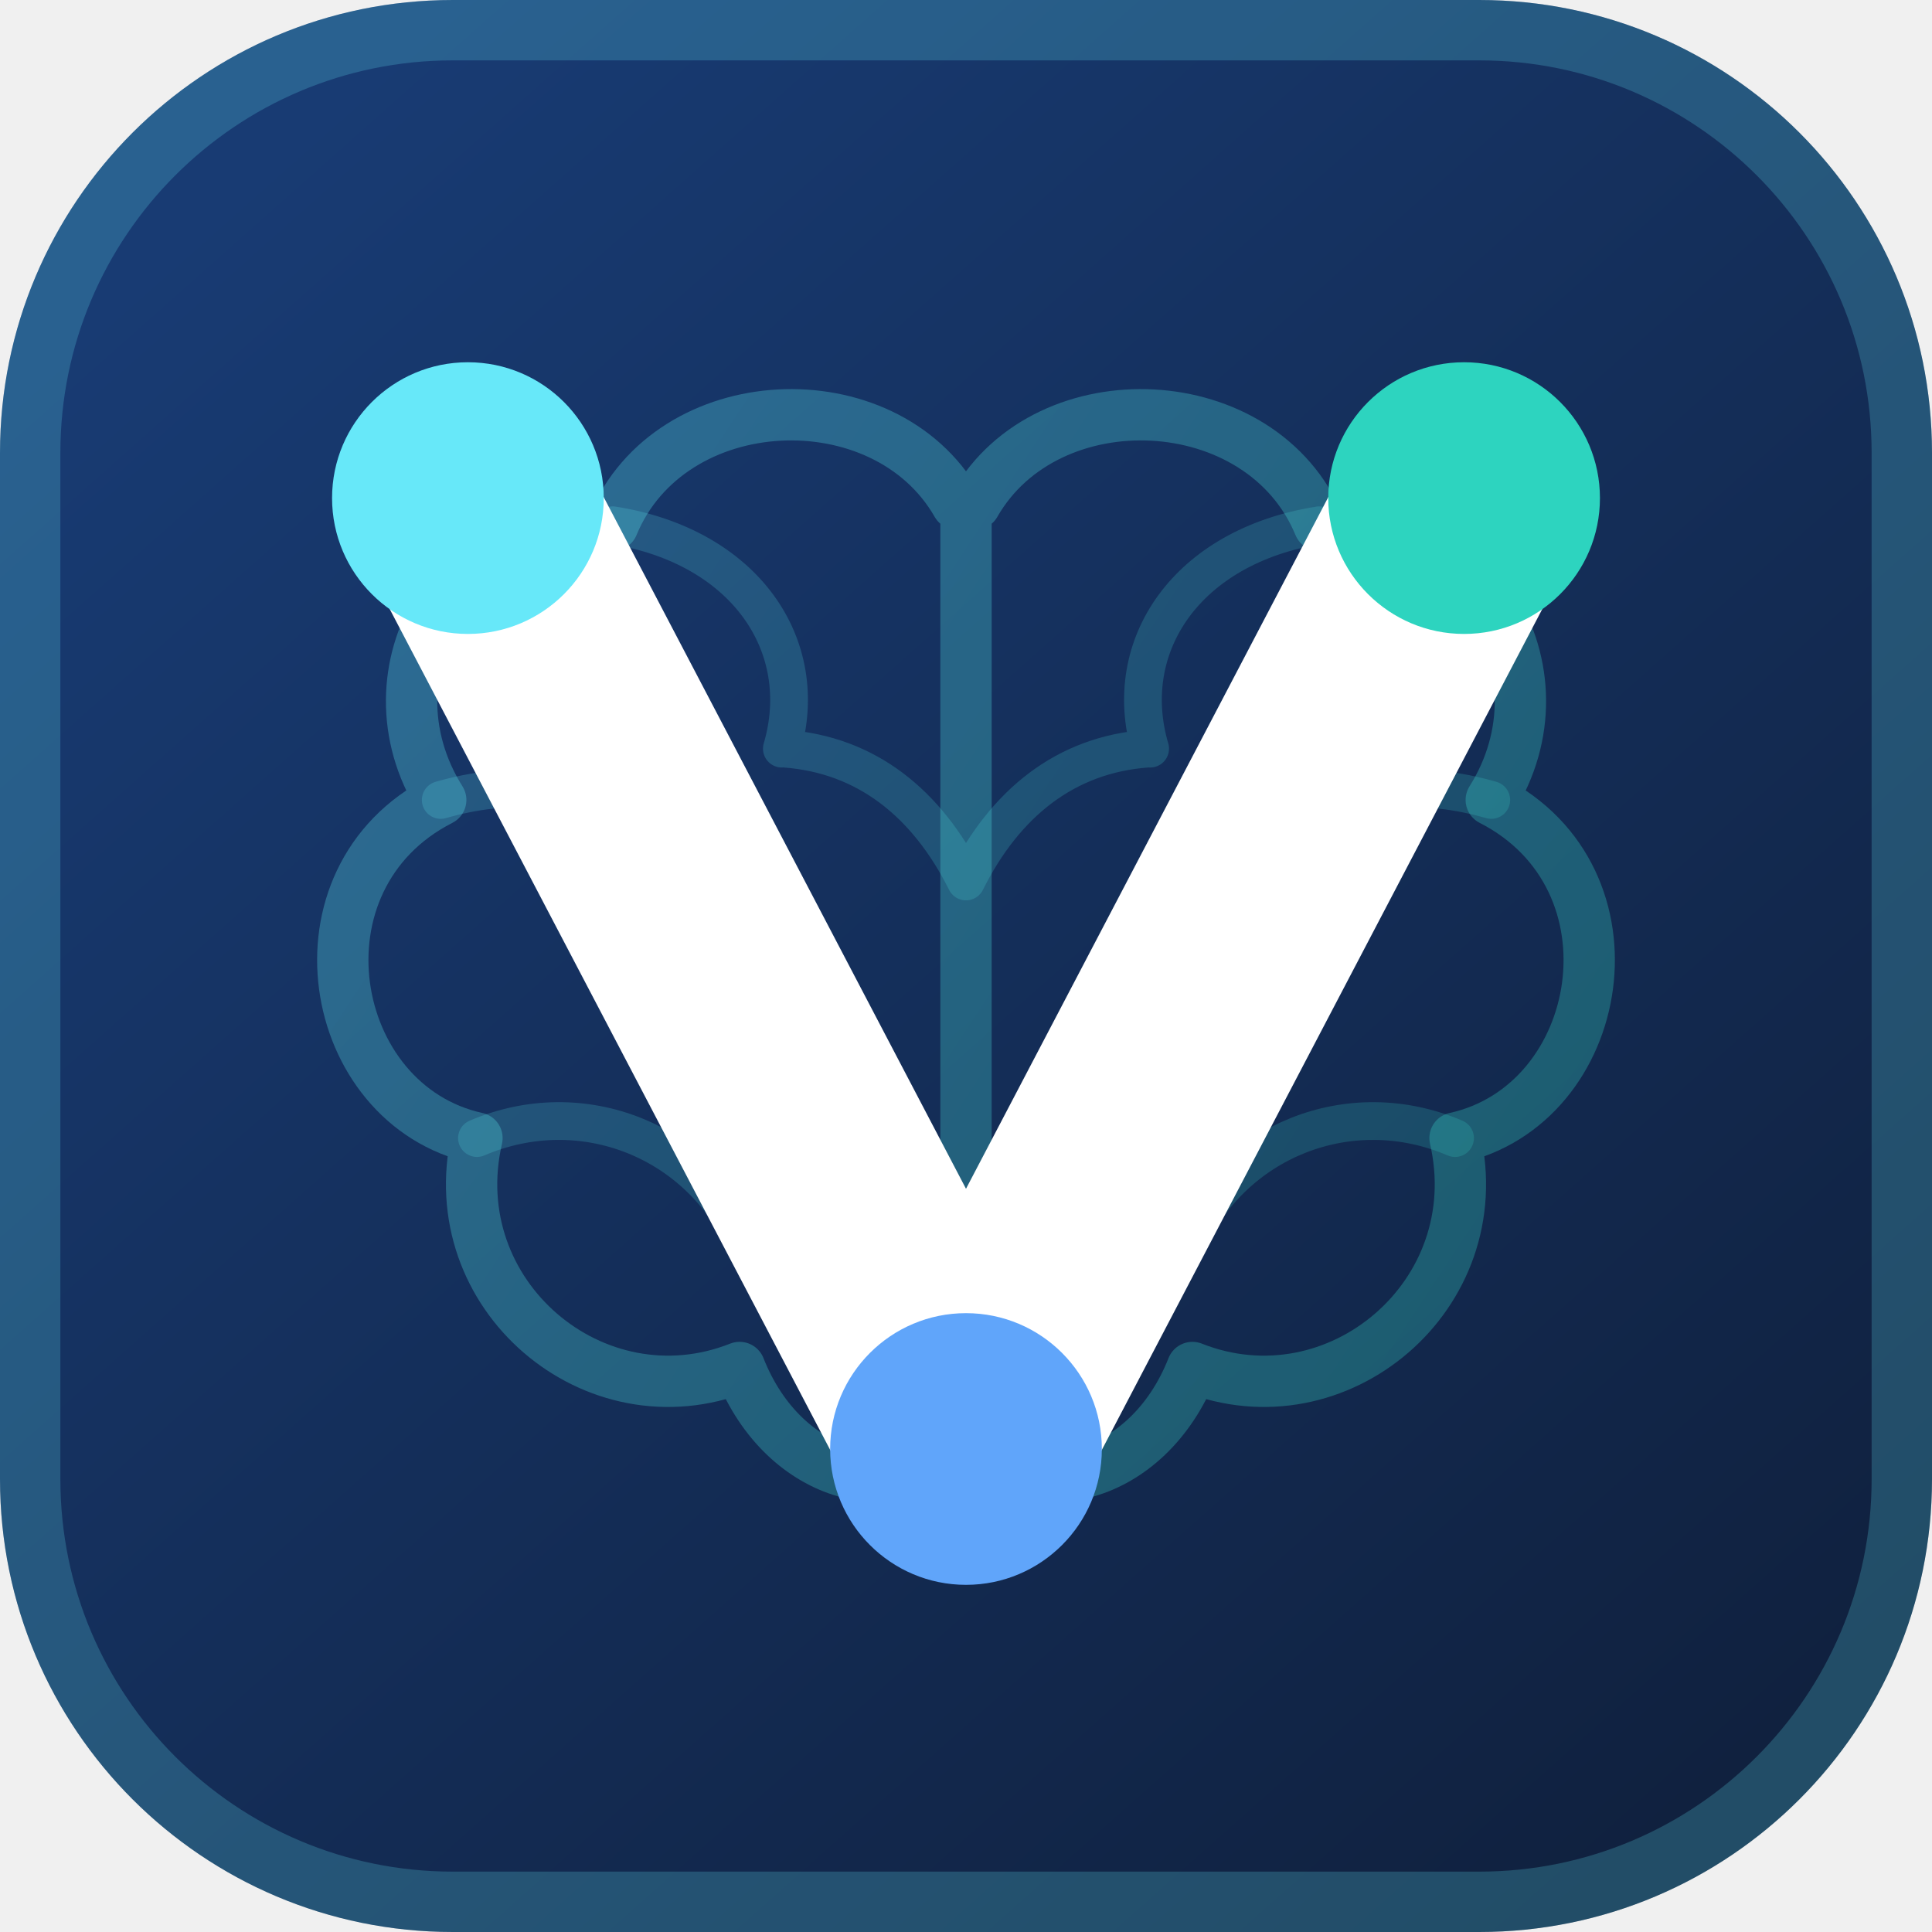
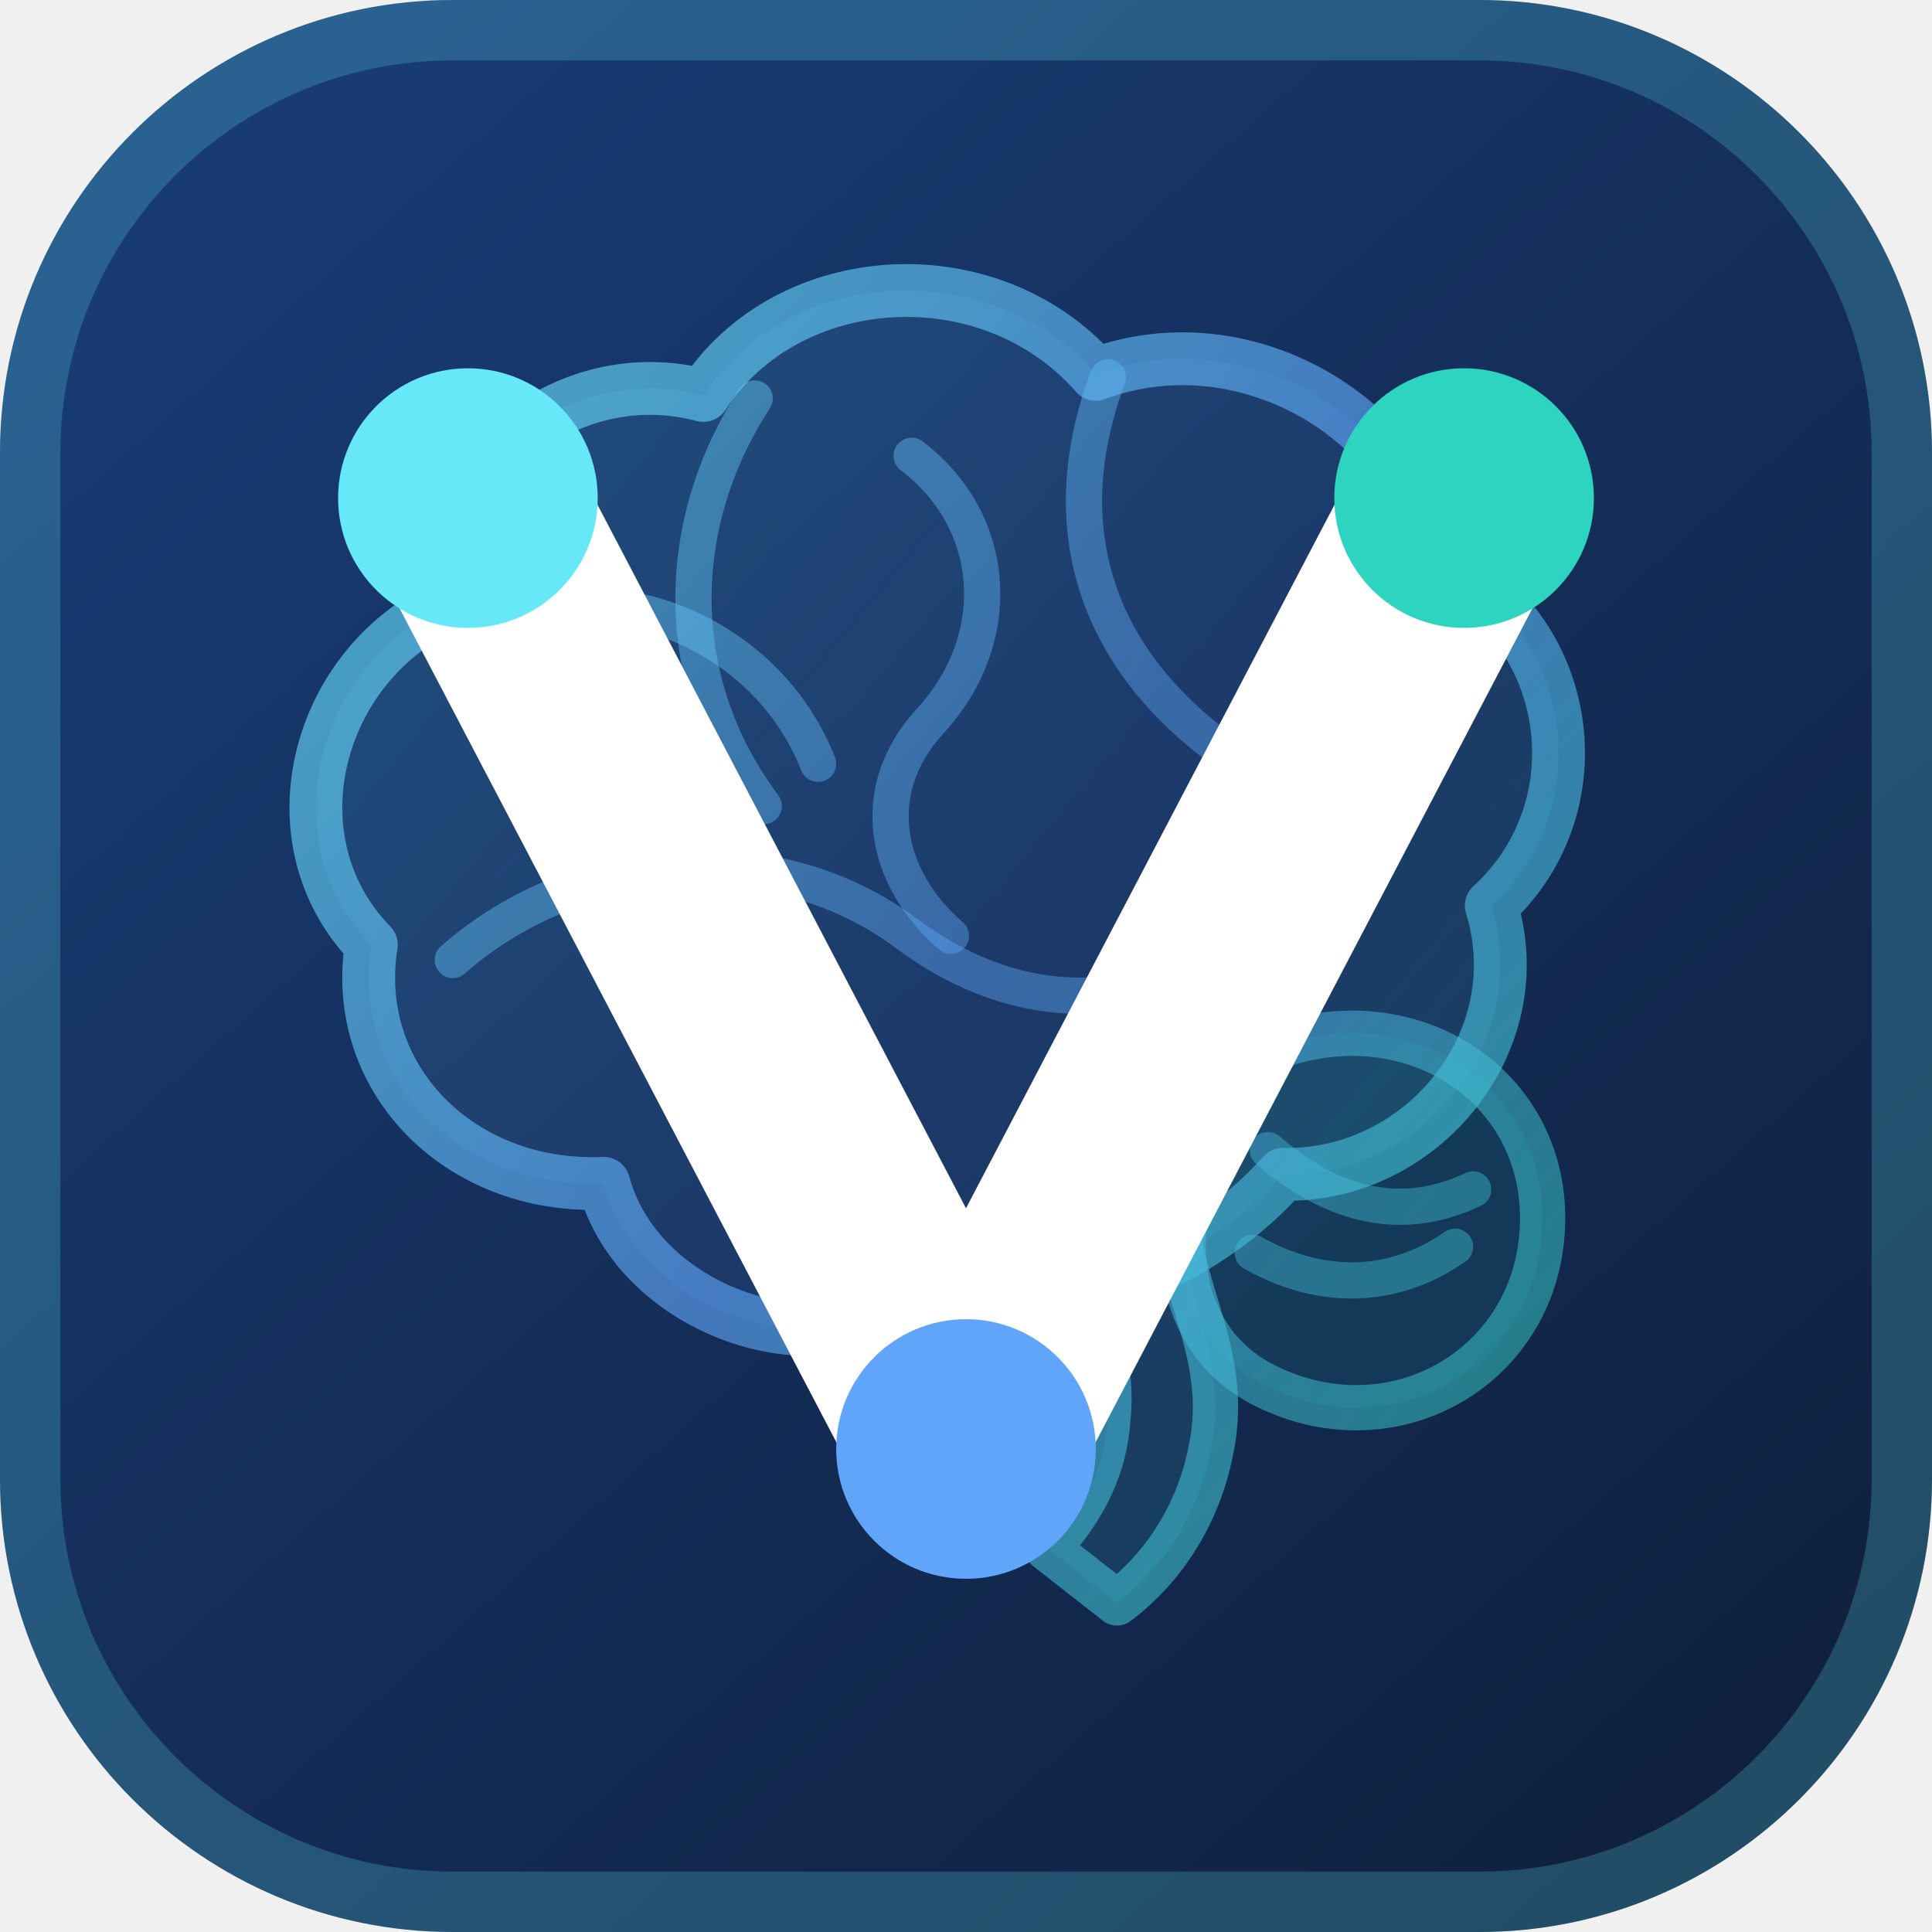
- <svg xmlns="http://www.w3.org/2000/svg" width="720" height="720" viewBox="0 0 64 64" role="img" aria-label="Vizancia connected learning and human judgment mark">
+ <svg xmlns="http://www.w3.org/2000/svg" width="720" height="720" viewBox="0 0 64 64" role="img" aria-label="Vizancia V with a side-profile brain">
  <defs>
    <linearGradient id="bg" x1="8" y1="6" x2="56" y2="60" gradientUnits="userSpaceOnUse">
      <stop stop-color="#183B73" />
      <stop offset="1" stop-color="#10213F" />
    </linearGradient>
-     <linearGradient id="brain" x1="10" y1="18" x2="54" y2="47" gradientUnits="userSpaceOnUse">
+     <linearGradient id="brain" x1="10" y1="14" x2="52" y2="49" gradientUnits="userSpaceOnUse">
      <stop stop-color="#67E8F9" />
+       <stop offset=".53" stop-color="#60A5FA" />
      <stop offset="1" stop-color="#2DD4BF" />
+     </linearGradient>
+     <linearGradient id="brain-fill" x1="11" y1="13" x2="51" y2="46" gradientUnits="userSpaceOnUse">
+       <stop stop-color="#67E8F9" stop-opacity=".13" />
+       <stop offset=".58" stop-color="#60A5FA" stop-opacity=".1" />
+       <stop offset="1" stop-color="#2DD4BF" stop-opacity=".16" />
    </linearGradient>
  </defs>
  <rect width="64" height="64" rx="15" fill="url(#bg)" />
  <rect x="1" y="1" width="62" height="62" rx="14" fill="none" stroke="#67E8F9" stroke-opacity=".22" stroke-width="2" />
-   <g fill="none" stroke="url(#brain)" stroke-linecap="round" stroke-linejoin="round">
-     <path d="M31.7 16.7c-2.4-4.2-9.5-3.9-11.4.7-5.1-.6-8.4 4.8-5.7 9.1-5.1 2.6-3.8 10.1 1.2 11.2-1.2 5.2 3.9 9.5 8.7 7.6 1.5 3.8 5.4 4.6 7.2 2.4M32.3 16.7c2.4-4.2 9.5-3.9 11.4.7 5.1-.6 8.4 4.8 5.7 9.1 5.1 2.6 3.8 10.1-1.2 11.2 1.2 5.2-3.9 9.5-8.7 7.6-1.5 3.8-5.4 4.6-7.2 2.4M32 16.7v31" stroke-width="1.7" stroke-opacity=".3" />
-     <path d="M20.3 17.4c4.4.7 6.6 4 5.6 7.4m-11.3 1.7c4.5-1.3 8.2.8 8.8 4.2m-7.6 7c3.5-1.5 7.4.1 8.9 3.5m19-23.8c-4.4.7-6.6 4-5.6 7.4m11.3 1.7c-4.5-1.3-8.2.8-8.8 4.2m7.6 7c-3.5-1.5-7.4.1-8.9 3.5M26 24.8c2.7.2 4.7 1.8 6 4.4m6-4.4c-2.7.2-4.7 1.8-6 4.4m-7.3 12c2.4-.6 5.6.6 7.3 2.9m7.3-2.9c-2.4-.6-5.6.6-7.3 2.9" stroke-width="1.25" stroke-opacity=".2" />
+   <g stroke="url(#brain)" stroke-linecap="round" stroke-linejoin="round">
+     <path d="M29.8 43.2c-3.1 2.1-8.7.1-9.8-4-4.8.2-8.4-3.5-7.7-7.9-3.3-3.4-1.9-9 2.2-11.1-.2-4.7 4.3-8.3 8.8-7.1 2.8-4.3 9.5-4.7 13-.7 4.8-1.8 10.4 1.3 11.4 6.3 4.4 2.1 5.3 8 1.7 11.3 1.4 4.5-2.3 9-6.9 8.9-3.4 3.8-9 5.1-12.7 4.3Z" fill="url(#brain-fill)" stroke-width="1.75" stroke-opacity=".62" />
+     <path d="M42.5 34.6c4.3-1.4 8.5 1.3 8.6 5.6.1 4.9-4.8 7.9-9.2 5.7-3.8-1.9-3.6-7.5.6-11.3Z" fill="#2DD4BF" fill-opacity=".1" stroke-width="1.5" stroke-opacity=".52" />
+     <path d="M39 38.8c-.5 3.4 1.9 5.7 1.1 9.3-.4 2-1.5 3.8-3.1 5l-2.3-1.8c1.2-1.3 1.9-2.7 2-4.3.3-2.8-1.4-4.9-1.1-7.3Z" fill="url(#brain-fill)" stroke-width="1.5" stroke-opacity=".58" />
+     <g fill="none" stroke-width="1.2" stroke-opacity=".43">
+       <path d="M25 13.2c-2.8 4.3-2.7 9.5.3 13.5" />
+       <path d="M36.7 12.5c-1.8 4.8-.5 9.1 3.6 12.2" />
+       <path d="M15 31.8c4.2-3.7 10.7-4.1 15-.9 2.8 2.1 6 2.7 9.1 1.4" />
+       <path d="M47.5 19.4c-4 2.3-5.8 6-4.7 10.2" />
+       <path d="M20.3 20.1c3.1.4 5.7 2.4 6.8 5.2" />
+       <path d="M30.2 15.1c2.9 2.2 3.1 6.1.6 8.8-2.1 2.3-1.5 5.2.7 7.1" />
+       <path d="M42 38.1c2.2 1.9 4.5 2.4 6.8 1.3M41.5 41.5c2.3 1.3 4.7 1.2 6.7-.2" />
+     </g>
  </g>
-   <path d="M15.5 16.5 32 48l16.5-31.5" fill="none" stroke="#FFFFFF" stroke-width="8" stroke-linecap="round" stroke-linejoin="round" />
-   <circle cx="15.5" cy="16.5" r="4.5" fill="#67E8F9" />
-   <circle cx="48.5" cy="16.5" r="4.5" fill="#2DD4BF" />
-   <circle cx="32" cy="48" r="4.5" fill="#60A5FA" />
+   <path d="M15.5 16.5 32 48l16.5-31.5" fill="none" stroke="#FFFFFF" stroke-width="7.4" stroke-linecap="round" stroke-linejoin="round" />
+   <circle cx="15.5" cy="16.5" r="4.3" fill="#67E8F9" />
+   <circle cx="48.5" cy="16.5" r="4.3" fill="#2DD4BF" />
+   <circle cx="32" cy="48" r="4.3" fill="#60A5FA" />
</svg>
